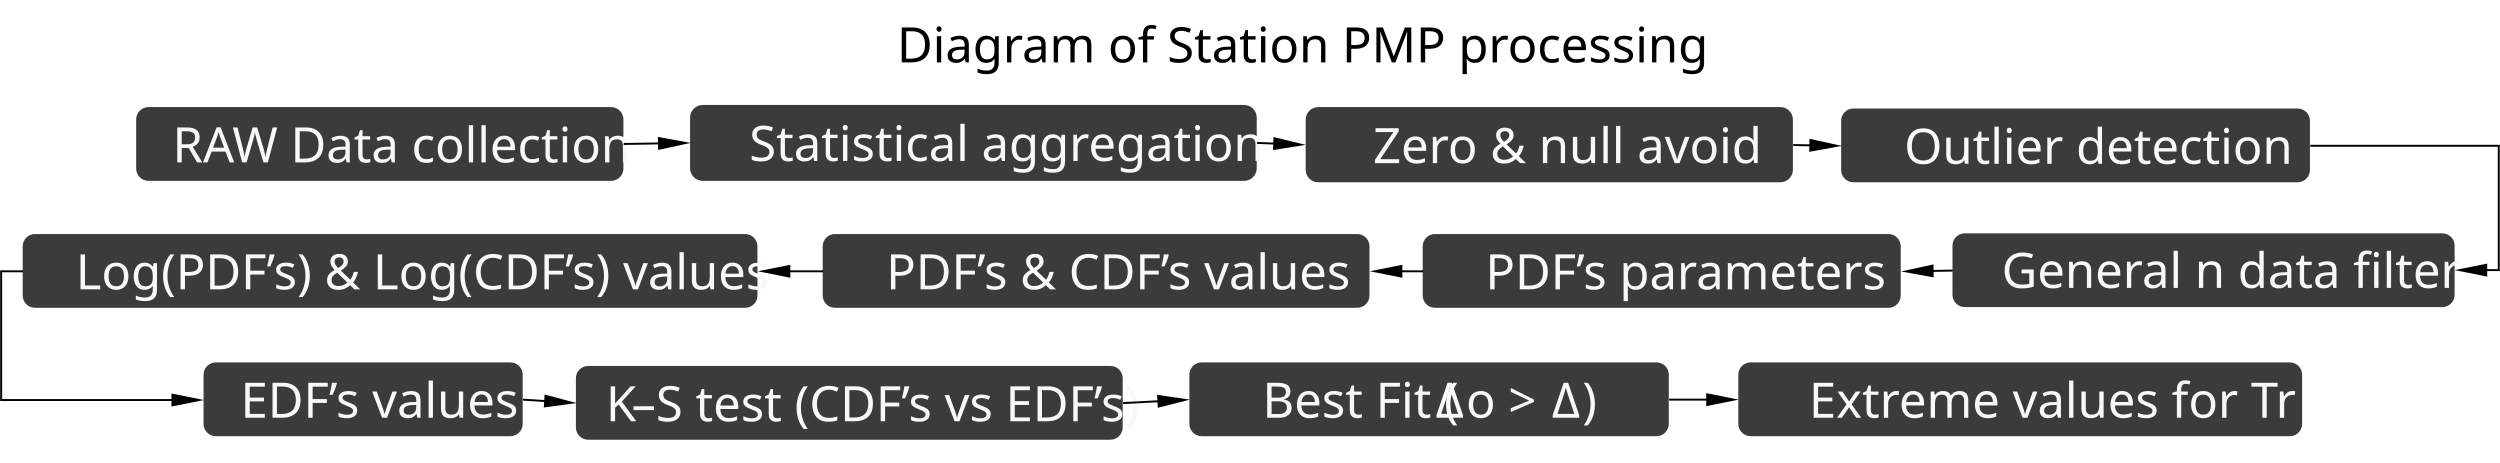
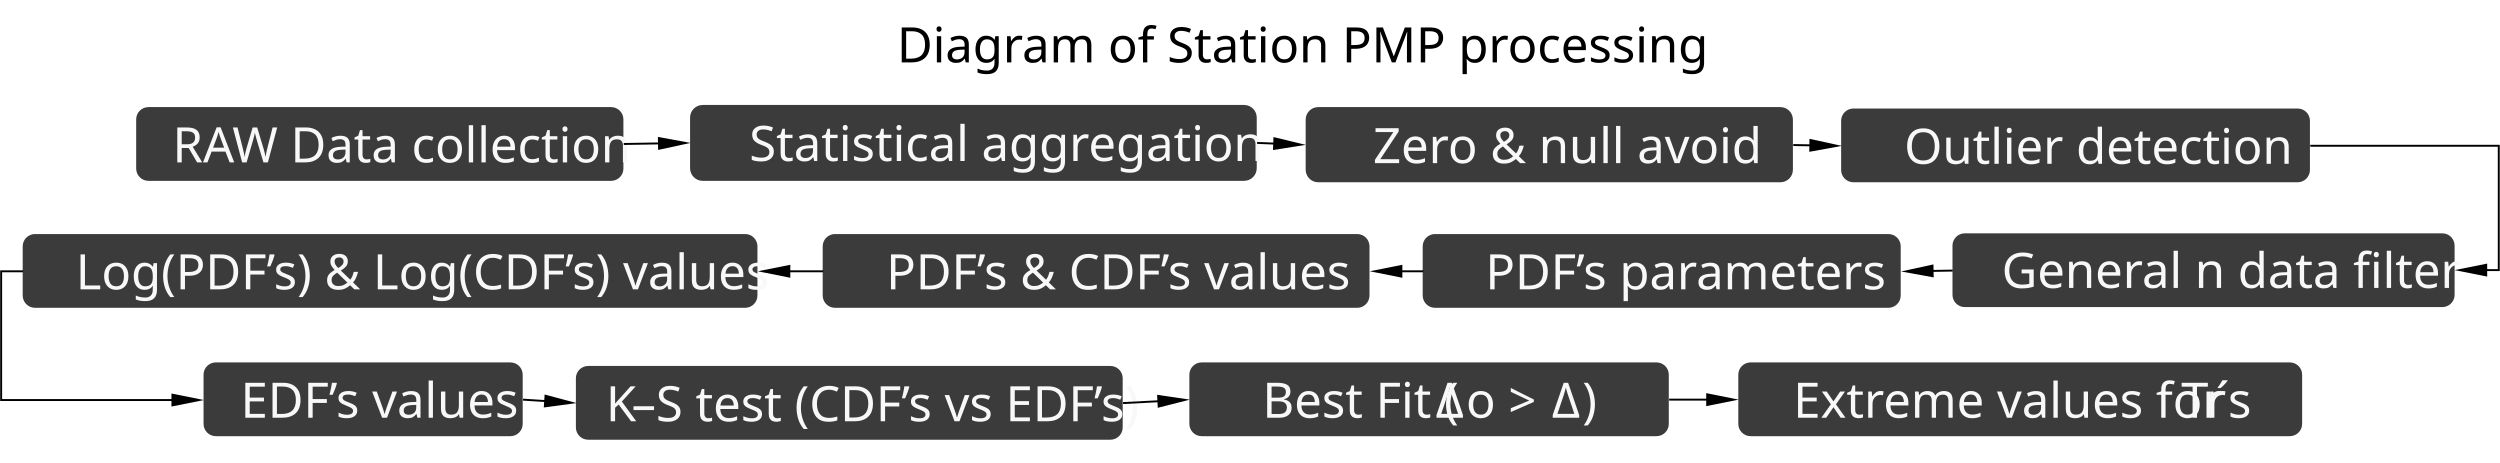
<svg xmlns="http://www.w3.org/2000/svg" width="3525" height="652" xml:space="preserve" overflow="hidden">
  <g transform="translate(-397 -310)">
    <path d="M589 478.334C589 468.76 596.76 461 606.333 461L1258.67 461C1268.24 461 1276 468.76 1276 478.334L1276 547.667C1276 557.24 1268.24 565 1258.67 565L606.333 565C596.76 565 589 557.24 589 547.667Z" fill="#3B3B3B" fill-rule="evenodd" />
    <text fill="#F8F8F8" font-family="Segoe UI Light,Segoe UI Light_MSFontService,sans-serif" font-weight="300" font-size="69" transform="matrix(1 0 0 1 640.308 539)">RAW Data collection</text>
    <path d="M1370 475.833C1370 465.984 1377.98 458 1387.83 458L2151.17 458C2161.02 458 2169 465.984 2169 475.833L2169 547.167C2169 557.016 2161.02 565 2151.17 565L1387.83 565C1377.98 565 1370 557.016 1370 547.167Z" fill="#3B3B3B" fill-rule="evenodd" />
    <text fill="#F8F8F8" font-family="Segoe UI Light,Segoe UI Light_MSFontService,sans-serif" font-weight="300" font-size="69" transform="matrix(1 0 0 1 1453.44 537)">Statistical aggregation</text>
    <path d="M2993 480.334C2993 470.761 3000.76 463 3010.33 463L3636.67 463C3646.24 463 3654 470.761 3654 480.334L3654 549.666C3654 559.239 3646.24 567 3636.67 567L3010.33 567C3000.76 567 2993 559.239 2993 549.666Z" fill="#3B3B3B" fill-rule="evenodd" />
    <text fill="#F8F8F8" font-family="Segoe UI Light,Segoe UI Light_MSFontService,sans-serif" font-weight="300" font-size="69" transform="matrix(1 0 0 1 3081.88 541)">Outlier detection</text>
    <path d="M2403 657.334C2403 647.761 2410.76 640 2420.33 640L3059.67 640C3069.24 640 3077 647.761 3077 657.334L3077 726.666C3077 736.239 3069.24 744 3059.67 744L2420.33 744C2410.76 744 2403 736.239 2403 726.666Z" fill="#3B3B3B" fill-rule="evenodd" />
    <text fill="#F8F8F8" font-family="Segoe UI Light,Segoe UI Light_MSFontService,sans-serif" font-weight="300" font-size="69" transform="matrix(1 0 0 1 2491.47 718)">PDF’s parameters</text>
    <path d="M0.022-1.375 52.881-0.523 52.837 2.227-0.022 1.375ZM48.424-8.388 94.104 1.516 48.129 9.943Z" transform="matrix(1 0 0 -1 1276.5 513.016)" />
    <path d="M2238 478.667C2238 468.91 2245.91 461 2255.67 461L2907.33 461C2917.09 461 2925 468.91 2925 478.667L2925 549.333C2925 559.09 2917.09 567 2907.33 567L2255.67 567C2245.91 567 2238 559.09 2238 549.333Z" fill="#3B3B3B" fill-rule="evenodd" />
    <text fill="#F8F8F8" font-family="Segoe UI Light,Segoe UI Light_MSFontService,sans-serif" font-weight="300" font-size="69" transform="matrix(1 0 0 1 2333.04 540)">Zero &amp; null avoid</text>
    <path d="M1557 657.333C1557 647.76 1564.76 640 1574.33 640L2310.67 640C2320.24 640 2328 647.76 2328 657.333L2328 726.667C2328 736.24 2320.24 744 2310.67 744L1574.33 744C1564.76 744 1557 736.24 1557 726.667Z" fill="#3B3B3B" fill-rule="evenodd" />
    <text fill="#F8F8F8" font-family="Segoe UI Light,Segoe UI Light_MSFontService,sans-serif" font-weight="300" font-size="69" transform="matrix(1 0 0 1 1646.6 718)">PDF’s &amp; CDF’s values</text>
    <path d="M429 657.334C429 647.761 436.76 640 446.334 640L1447.67 640C1457.24 640 1465 647.761 1465 657.334L1465 726.666C1465 736.239 1457.24 744 1447.67 744L446.334 744C436.76 744 429 736.239 429 726.666Z" fill="#3B3B3B" fill-rule="evenodd" />
    <text fill="#F8F8F8" font-family="Segoe UI Light,Segoe UI Light_MSFontService,sans-serif" font-weight="300" font-size="69" transform="matrix(1 0 0 1 503.876 718)">Log(PDF’s) &amp; Log(CDF’s) values</text>
    <path d="M684 838.334C684 828.76 691.761 821 701.334 821L1116.67 821C1126.24 821 1134 828.76 1134 838.334L1134 907.666C1134 917.24 1126.24 925 1116.67 925L701.334 925C691.761 925 684 917.24 684 907.666Z" fill="#3B3B3B" fill-rule="evenodd" />
    <text fill="#F8F8F8" font-family="Segoe UI Light,Segoe UI Light_MSFontService,sans-serif" font-weight="300" font-size="69" transform="matrix(1 0 0 1 736.21 899)">EDF’s values</text>
    <path d="M1209 843.333C1209 833.76 1216.76 826 1226.33 826L1962.67 826C1972.24 826 1980 833.76 1980 843.333L1980 912.667C1980 922.24 1972.24 930 1962.67 930L1226.33 930C1216.76 930 1209 922.24 1209 912.667Z" fill="#3B3B3B" fill-rule="evenodd" />
    <text fill="#F8F8F8" font-family="Segoe UI Light,Segoe UI Light_MSFontService,sans-serif" font-weight="300" font-size="69" transform="matrix(1 0 0 1 1251.38 904)">K</text>
    <text fill="#F8F8F8" font-family="Segoe UI Light,Segoe UI Light_MSFontService,sans-serif" font-weight="300" font-size="69" transform="matrix(1 0 0 1 1287.47 904)">–</text>
    <text fill="#F8F8F8" font-family="Segoe UI Light,Segoe UI Light_MSFontService,sans-serif" font-weight="300" font-size="69" transform="matrix(1 0 0 1 1321.85 904)">S test (CDF’s vs EDF’s)</text>
    <path d="M2074 838.334C2074 828.761 2081.76 821 2091.33 821L2732.67 821C2742.24 821 2750 828.761 2750 838.334L2750 907.666C2750 917.239 2742.24 925 2732.67 925L2091.33 925C2081.76 925 2074 917.239 2074 907.666Z" fill="#3B3B3B" fill-rule="evenodd" />
    <text fill="#F8F8F8" font-family="Segoe UI Light,Segoe UI Light_MSFontService,sans-serif" font-weight="300" font-size="69" transform="matrix(1 0 0 1 2177.03 899)">Best Fit (</text>
    <text fill="#F8F8F8" font-family="Segoe UI Light,Segoe UI Light_MSFontService,sans-serif" font-weight="300" font-size="69" transform="matrix(1 0 0 1 2421.09 899)">Δ</text>
    <text fill="#F8F8F8" font-family="Segoe UI Light,Segoe UI Light_MSFontService,sans-serif" font-weight="300" font-size="69" transform="matrix(1 0 0 1 2464.06 899)">o &gt; </text>
    <text fill="#F8F8F8" font-family="Segoe UI Light,Segoe UI Light_MSFontService,sans-serif" font-weight="300" font-size="69" transform="matrix(1 0 0 1 2584.94 899)">Δ</text>
    <text fill="#F8F8F8" font-family="Segoe UI Light,Segoe UI Light_MSFontService,sans-serif" font-weight="300" font-size="69" transform="matrix(1 0 0 1 2627.91 899)">)</text>
    <path d="M2848 838.334C2848 828.76 2855.76 821 2865.33 821L3625.67 821C3635.24 821 3643 828.76 3643 838.334L3643 907.666C3643 917.239 3635.24 925 3625.67 925L2865.33 925C2855.76 925 2848 917.239 2848 907.666Z" fill="#3B3B3B" fill-rule="evenodd" />
-     <text fill="#F8F8F8" font-family="Segoe UI Light,Segoe UI Light_MSFontService,sans-serif" font-weight="300" font-size="69" transform="matrix(1 0 0 1 2947.61 899)">Extreme values for Tr</text>
+     <text fill="#F8F8F8" font-family="Segoe UI Light,Segoe UI Light_MSFontService,sans-serif" font-weight="300" font-size="69" transform="matrix(1 0 0 1 2925.55 899)">Extreme values for </text>
+     <text fill="#F8F8F8" font-family="Segoe UI Light,Segoe UI Light_MSFontService,sans-serif" font-weight="300" font-size="69" transform="matrix(1 0 0 1 3472.46 899)">Tr</text>
+     <text fill="#F8F8F8" font-family="Segoe UI Light,Segoe UI Light_MSFontService,sans-serif" font-weight="300" font-size="69" transform="matrix(1 0 0 1 3521.25 899)">´</text>
+     <text fill="#F8F8F8" font-family="Segoe UI Light,Segoe UI Light_MSFontService,sans-serif" font-weight="300" font-size="69" transform="matrix(1 0 0 1 3538.44 899)">s</text>
    <path d="M2169.55 510.126 2196.89 511.212 2196.78 513.96 2169.45 512.874ZM2192.62 503.244 2238.05 514.223 2191.89 521.563Z" />
    <path d="M2925.52 513.125 2952.83 513.606 2952.78 516.356 2925.48 515.875ZM2948.39 505.735 2994.05 515.707 2948.06 524.065Z" />
    <path d="M0.024-1.375 31.773-0.823 31.725 1.927-0.024 1.375ZM27.326-8.693 72.993 1.269 27.007 9.638Z" transform="matrix(-1 0 0 1 3150.49 691.5)" />
    <path d="M3654.5 514.125 3921.64 514.125 3921.64 692.201 3899.35 692.201 3899.35 689.451 3920.26 689.451 3918.89 690.826 3918.89 515.5 3920.26 516.875 3654.5 516.875ZM3903.93 699.992 3858.1 690.826 3903.93 681.659Z" />
    <path d="M5.37819e-06-1.375 51.017-1.375 51.017 1.375-5.37819e-06 1.375ZM46.433-9.166 92.266 0 46.433 9.167Z" transform="matrix(-1 0 0 1 1557.77 692.5)" />
    <path d="M1134.59 872.128 1169 874.319 1168.82 877.064 1134.41 874.872ZM1164.92 866.252 1210.07 878.314 1163.75 884.548Z" />
    <path d="M0.07-1.373 53.132 1.337 52.991 4.083-0.07 1.373ZM48.952-6.679 94.258 4.814 48.017 11.631Z" transform="matrix(1 0 0 -1 1980.5 878.314)" />
    <path d="M429.5 693.875 398.611 693.875 399.986 692.5 399.986 874.05 398.611 872.675 643.315 872.675 643.315 875.425 397.236 875.425 397.236 691.125 429.5 691.125ZM638.731 864.883 684.565 874.05 638.731 883.217Z" />
    <path d="M2750.5 872.125 2807.35 872.125 2807.35 874.875 2750.5 874.875ZM2802.77 864.333 2848.6 873.5 2802.77 882.667Z" />
    <path d="M3150 656.334C3150 646.761 3157.76 639 3167.33 639L3840.67 639C3850.24 639 3858 646.761 3858 656.334L3858 725.666C3858 735.239 3850.24 743 3840.67 743L3167.33 743C3157.76 743 3150 735.239 3150 725.666Z" fill="#3B3B3B" fill-rule="evenodd" />
    <text fill="#F8F8F8" font-family="Segoe UI Light,Segoe UI Light_MSFontService,sans-serif" font-weight="300" font-size="69" transform="matrix(1 0 0 1 3219.39 716)">General n data filter</text>
    <text font-family="Segoe UI Light,Segoe UI Light_MSFontService,sans-serif" font-weight="300" font-size="69" transform="matrix(1 0 0 1 1661.75 398)">Diagram of Station PMP processing</text>
    <path d="M6.58822e-06-1.375 34.07-1.375 34.07 1.375-6.58822e-06 1.375ZM29.487-9.167 75.32 0 29.487 9.167Z" transform="matrix(-1 0 0 1 2403.82 692.5)" />
  </g>
</svg>
